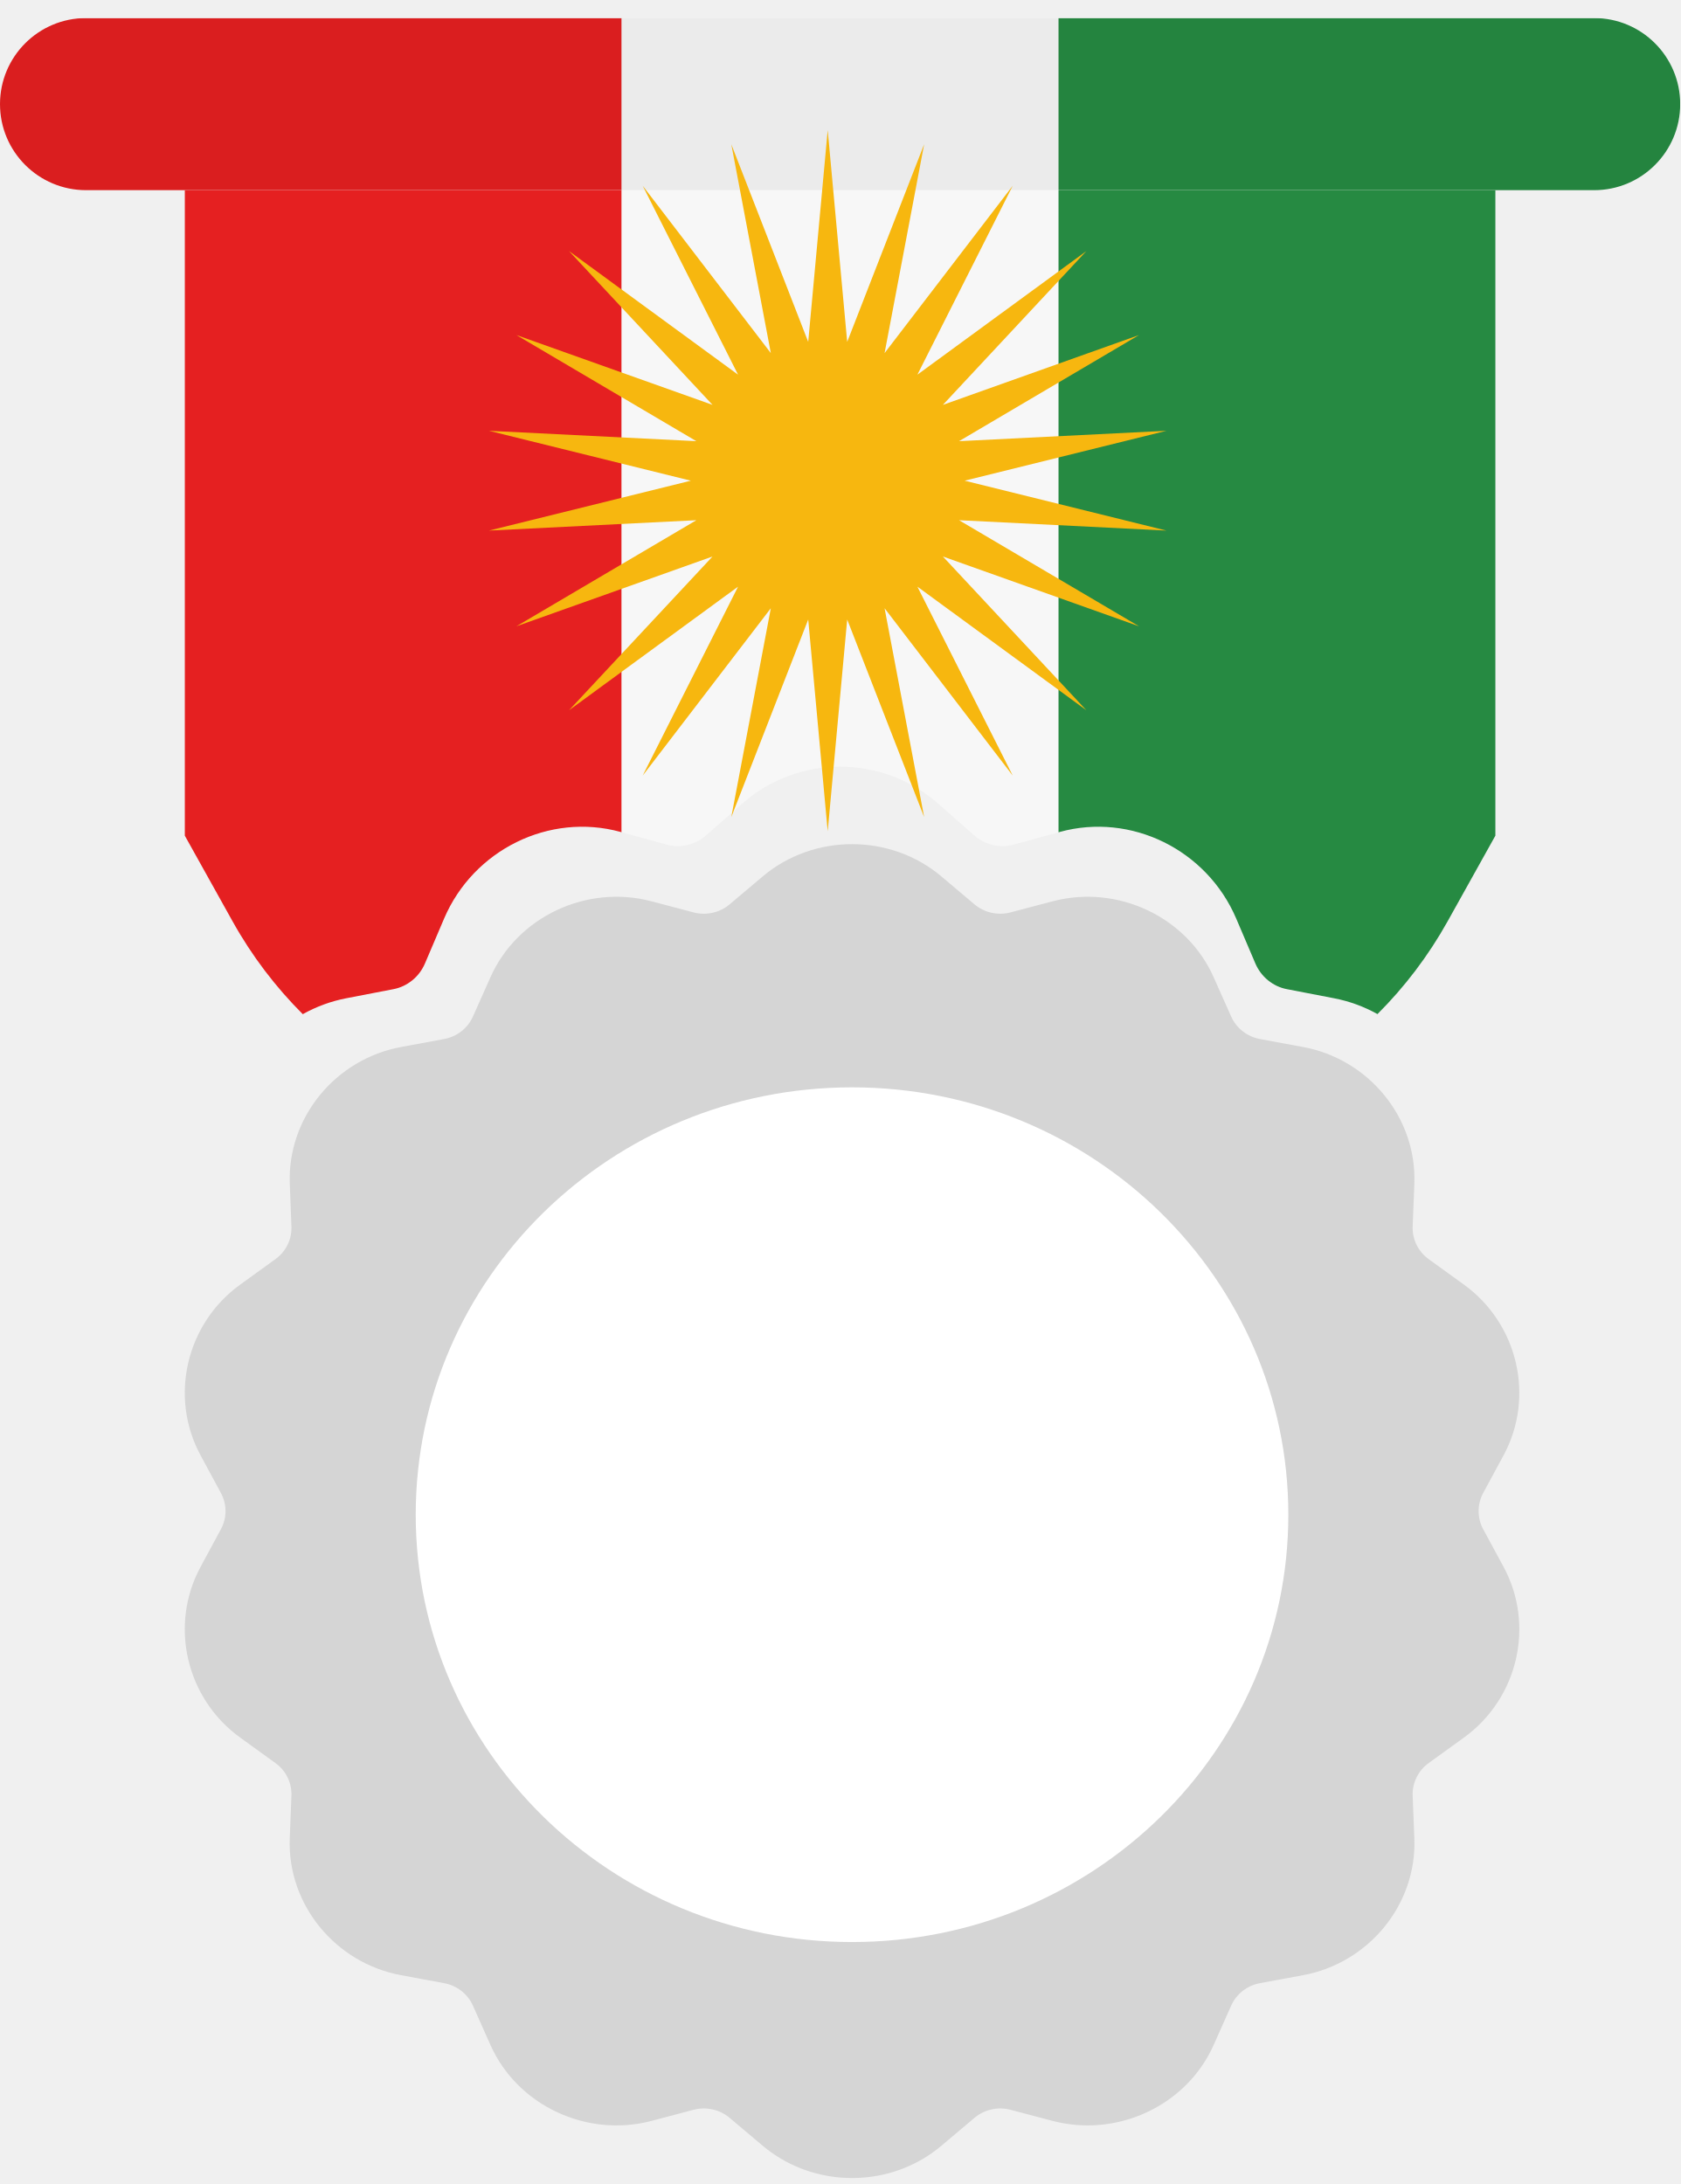
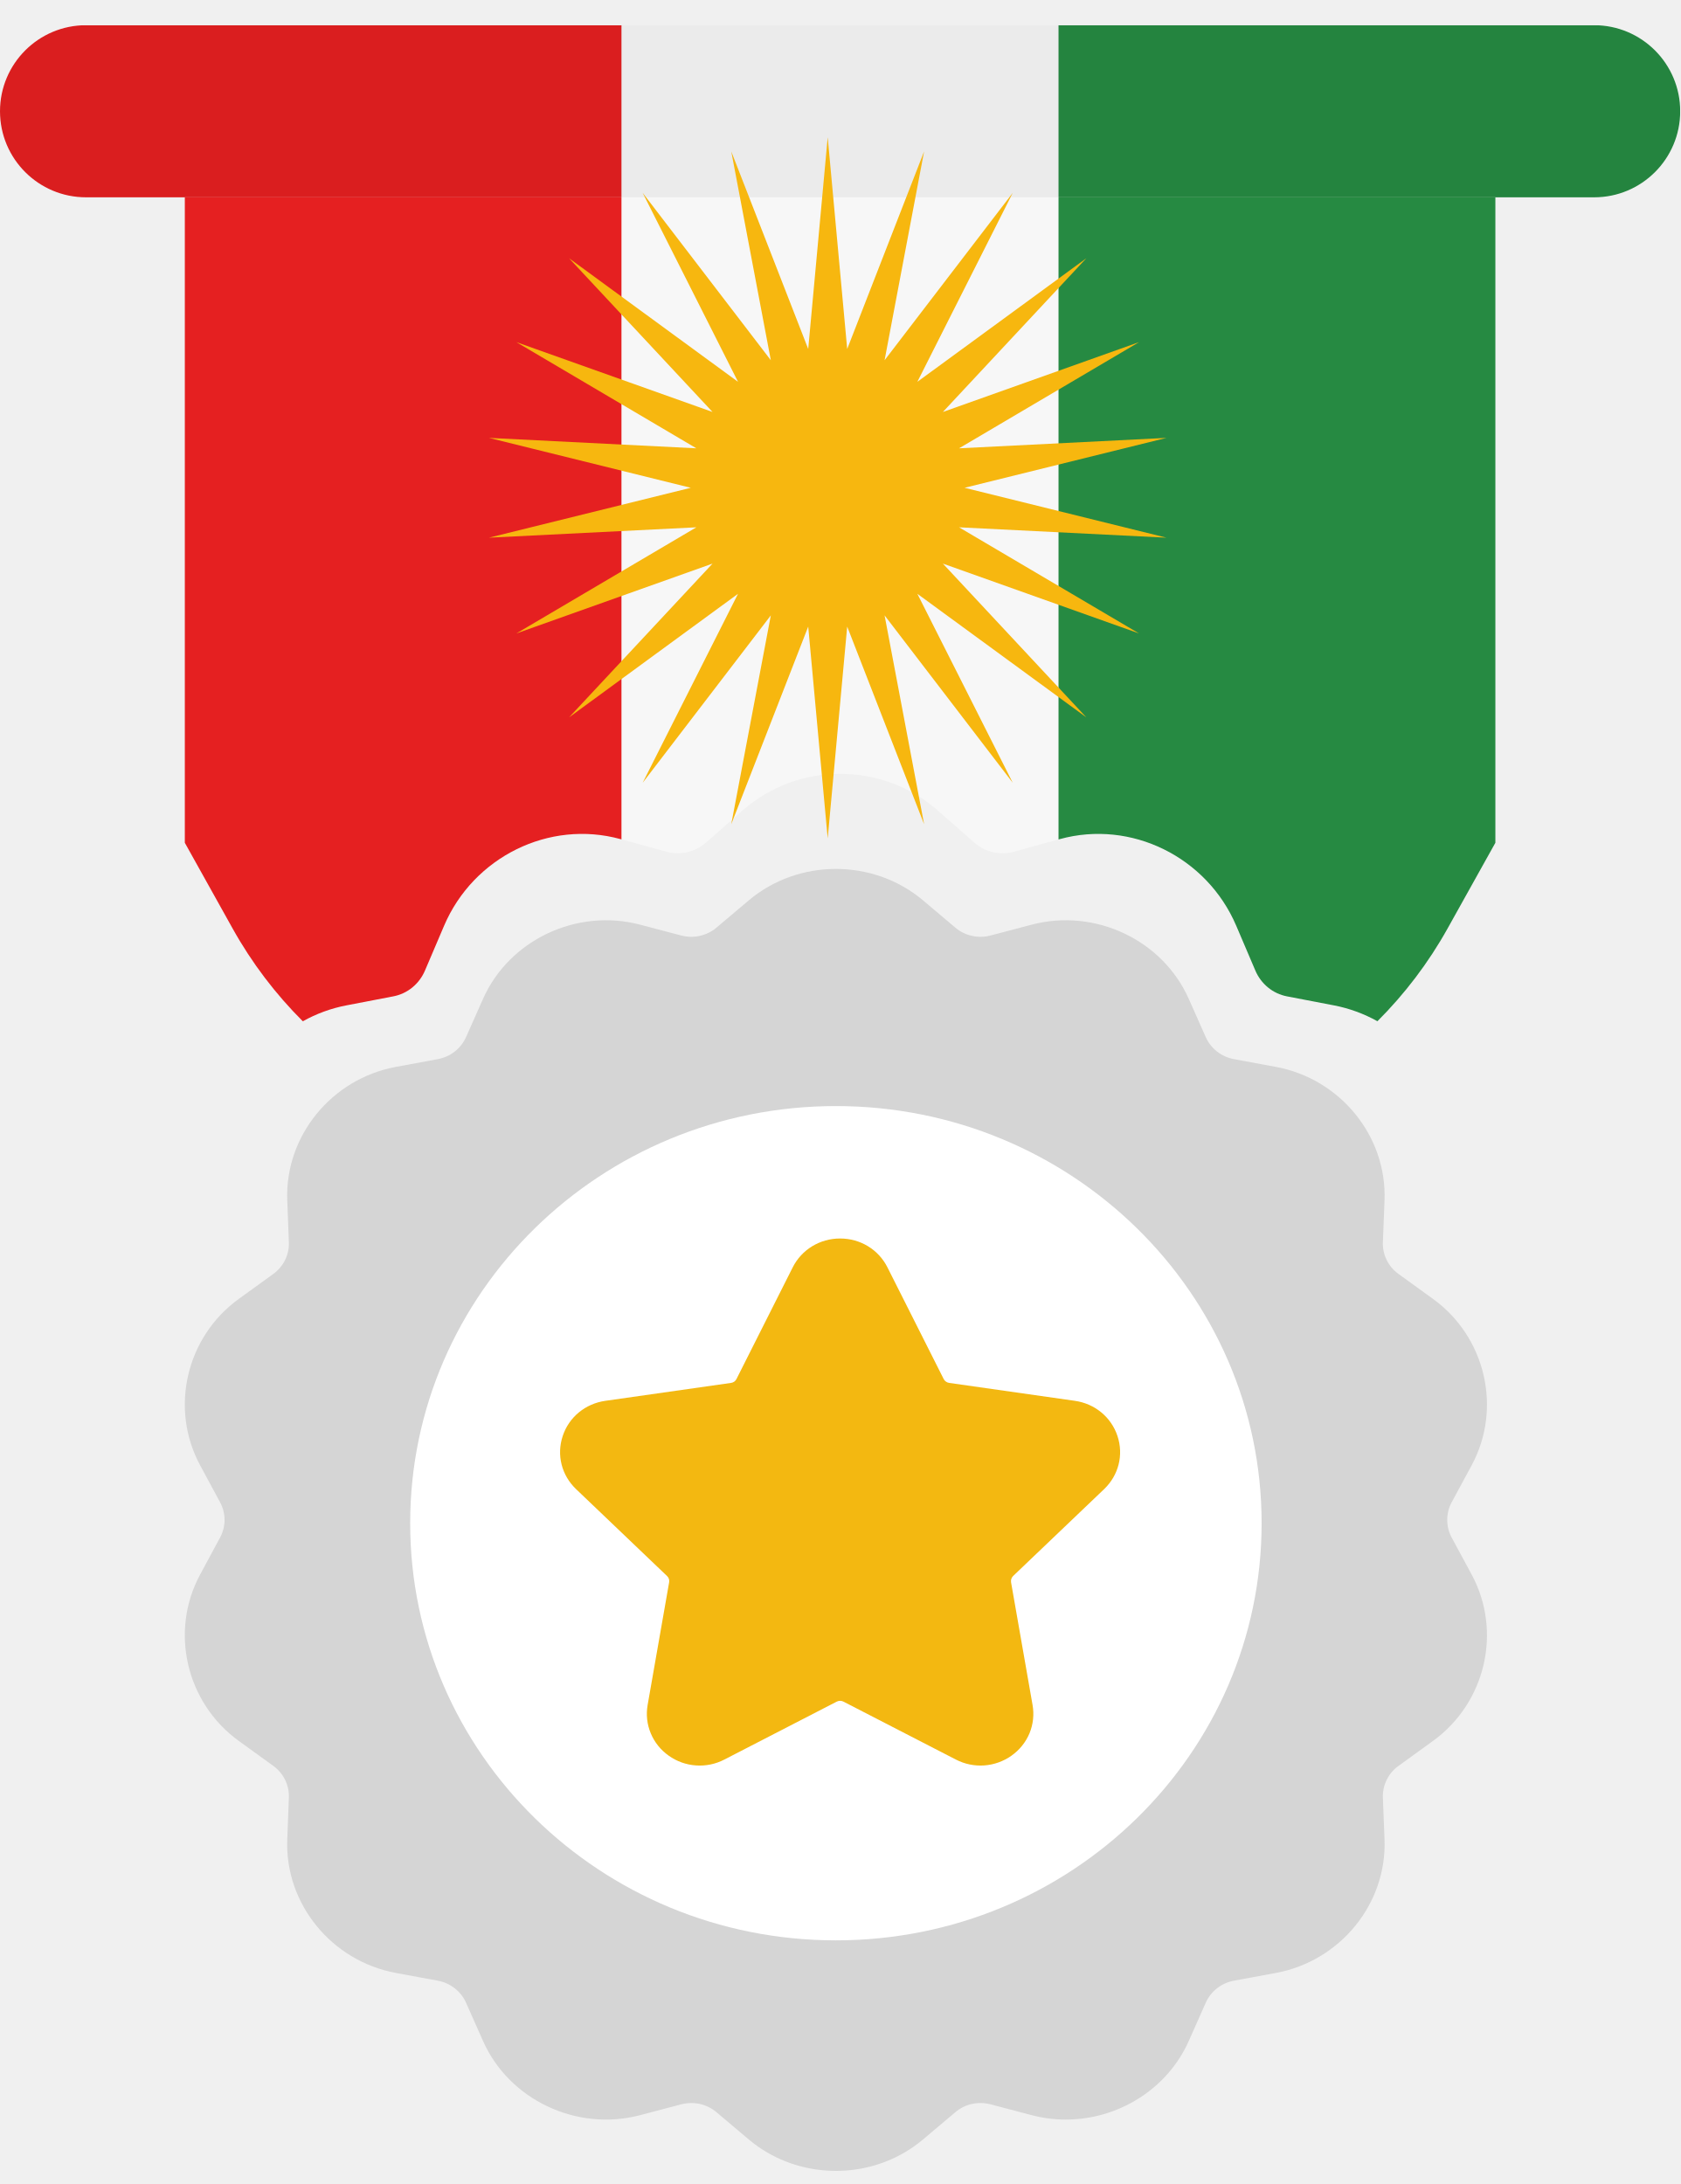
<svg xmlns="http://www.w3.org/2000/svg" width="40" height="52" viewBox="0 0 40 52" fill="none">
-   <mask id="mask0_277_99853" style="mask-type:alpha" maskUnits="userSpaceOnUse" x="0" y="0" width="40" height="5">
-     <rect y="0.43" width="40" height="4.098" rx="2.049" fill="#F3B811" />
+   <mask id="mask0_277_99881" style="mask-type:alpha" maskUnits="userSpaceOnUse" x="0" y="0" width="40" height="5">
+     <rect y="0.6" width="40" height="4.098" rx="2.049" fill="#F3B811" />
  </mask>
-   <g mask="url(#mask0_277_99853)">
-     <path d="M0 0.43H14.8V15.797V22.969H10.522C7.471 22.969 4.587 21.576 2.69 19.186L0 15.797V0.43Z" fill="#E52021" />
-     <rect x="14.8" y="0.43" width="10.4" height="22.538" fill="#F7F7F7" />
-     <path d="M25.2 0.43H40V15.797L37.311 19.186C35.414 21.576 32.529 22.969 29.478 22.969H25.2V15.797V0.43Z" fill="#268A42" />
-     <rect y="0.43" width="40" height="4.098" rx="2.049" fill="black" fill-opacity="0.05" />
+   <g mask="url(#mask0_277_99881)">
+     <path d="M0 0.6H14.8V15.967V23.138H10.522C7.471 23.138 4.587 21.745 2.69 19.355L0 15.967V0.6Z" fill="#E52021" />
+     <rect x="14.8" y="0.6" width="10.4" height="22.538" fill="#F7F7F7" />
+     <path d="M25.2 0.6H40V15.967L37.311 19.355C35.414 21.745 32.529 23.138 29.478 23.138H25.2V15.967V0.6Z" fill="#268A42" />
+     <rect y="0.6" width="40" height="4.098" rx="2.049" fill="black" fill-opacity="0.05" />
  </g>
-   <path fill-rule="evenodd" clip-rule="evenodd" d="M14.8 4.53H4.4V19.897L5.539 21.94C5.997 22.761 6.561 23.501 7.208 24.147C7.526 23.969 7.874 23.839 8.244 23.768L9.364 23.552C9.529 23.521 9.684 23.448 9.815 23.341C9.947 23.234 10.05 23.096 10.117 22.939L10.572 21.872C11.272 20.23 13.077 19.343 14.77 19.807L14.8 19.816V4.53Z" fill="#E52021" />
-   <path fill-rule="evenodd" clip-rule="evenodd" d="M25.2 4.53H14.8V19.816L15.87 20.109C16.032 20.154 16.202 20.157 16.366 20.119C16.53 20.081 16.682 20.002 16.809 19.89L17.672 19.131C19 17.962 21.003 17.962 22.331 19.131L23.194 19.89C23.321 20.002 23.473 20.081 23.637 20.119C23.801 20.157 23.971 20.154 24.134 20.109L25.2 19.817V4.53Z" fill="#F7F7F7" />
-   <path fill-rule="evenodd" clip-rule="evenodd" d="M35.6 4.53H25.2V19.817L25.234 19.807C26.927 19.343 28.731 20.23 29.431 21.872L29.886 22.939C29.953 23.096 30.057 23.234 30.188 23.341C30.32 23.448 30.474 23.521 30.64 23.552L31.759 23.768C32.128 23.839 32.476 23.968 32.793 24.145C33.44 23.5 34.003 22.76 34.461 21.94L35.6 19.897V4.53Z" fill="#268A42" />
-   <path d="M19.705 3.097L20.169 8.14L22.001 3.435L21.059 8.407L24.11 4.422L21.84 8.921L25.863 5.978L22.447 9.64L27.117 7.977L22.832 10.504L27.77 10.257L22.965 11.445L27.77 12.633L22.832 12.386L27.117 14.912L22.447 13.25L25.863 16.911L21.84 13.968L24.11 18.467L21.059 14.482L22.001 19.454L20.169 14.75L19.705 19.792L19.241 14.75L17.41 19.454L18.351 14.482L15.3 18.467L17.571 13.968L13.547 16.911L16.963 13.25L12.293 14.912L16.578 12.386L11.64 12.633L16.446 11.445L11.64 10.257L16.578 10.504L12.293 7.977L16.963 9.64L13.547 5.978L17.571 8.921L15.3 4.422L18.351 8.407L17.41 3.435L19.241 8.14L19.705 3.097Z" fill="#F7B70F" />
-   <path fill-rule="evenodd" clip-rule="evenodd" d="M35.31 36.41C35.238 36.277 35.201 36.129 35.201 35.978C35.201 35.828 35.238 35.68 35.31 35.547L35.797 34.647C36.545 33.261 36.138 31.515 34.85 30.585L34.013 29.98C33.889 29.891 33.79 29.774 33.724 29.638C33.657 29.503 33.625 29.354 33.631 29.203L33.671 28.185C33.732 26.619 32.592 25.218 31.019 24.928L29.997 24.739C29.846 24.711 29.704 24.648 29.585 24.554C29.465 24.46 29.37 24.339 29.309 24.201L28.893 23.267C28.255 21.83 26.607 21.052 25.062 21.459L24.057 21.724C23.909 21.763 23.753 21.766 23.604 21.732C23.454 21.699 23.315 21.63 23.199 21.532L22.411 20.867C21.199 19.843 19.37 19.843 18.158 20.867L17.37 21.532C17.254 21.63 17.115 21.699 16.965 21.732C16.816 21.766 16.66 21.763 16.512 21.724L15.508 21.459C13.962 21.052 12.315 21.83 11.676 23.267L11.26 24.201C11.199 24.339 11.104 24.46 10.985 24.554C10.865 24.648 10.723 24.711 10.572 24.739L9.55 24.928C7.978 25.218 6.838 26.619 6.899 28.185L6.938 29.203C6.944 29.354 6.912 29.503 6.846 29.638C6.779 29.774 6.68 29.891 6.556 29.98L5.719 30.585C4.431 31.515 4.024 33.261 4.773 34.647L5.259 35.547C5.331 35.68 5.369 35.828 5.369 35.978C5.369 36.129 5.331 36.277 5.259 36.41L4.773 37.31C4.024 38.696 4.431 40.442 5.719 41.372L6.556 41.977C6.68 42.066 6.779 42.183 6.846 42.319C6.912 42.454 6.944 42.603 6.938 42.754L6.898 43.772C6.838 45.339 7.978 46.739 9.55 47.029L10.086 47.128L10.086 47.128L10.572 47.218C10.723 47.246 10.864 47.309 10.985 47.403C11.104 47.497 11.199 47.618 11.26 47.756L11.676 48.69C12.315 50.127 13.962 50.904 15.508 50.498L16.512 50.233C16.66 50.194 16.816 50.191 16.965 50.225C17.115 50.258 17.254 50.327 17.37 50.425L18.158 51.09C18.223 51.145 18.291 51.198 18.361 51.247L18.361 51.248L18.361 51.247C18.93 51.654 19.607 51.858 20.285 51.858C20.952 51.858 21.619 51.661 22.182 51.266L22.182 51.266C22.261 51.211 22.337 51.152 22.411 51.09L23.199 50.425C23.315 50.327 23.454 50.258 23.604 50.225C23.753 50.191 23.909 50.194 24.057 50.233L25.061 50.498C25.338 50.57 25.617 50.605 25.894 50.605C27.164 50.605 28.369 49.87 28.893 48.69L29.309 47.755C29.37 47.618 29.465 47.497 29.584 47.403C29.704 47.309 29.846 47.246 29.997 47.218L30.449 47.134L30.449 47.135L30.449 47.135L31.019 47.029C32.592 46.739 33.732 45.338 33.671 43.772L33.631 42.754C33.625 42.603 33.657 42.454 33.724 42.319C33.79 42.183 33.889 42.066 34.013 41.977L34.85 41.372C36.139 40.442 36.545 38.696 35.797 37.31L35.31 36.41Z" fill="#D5D5D5" />
-   <ellipse cx="20.284" cy="36.064" rx="10.387" ry="10.175" fill="white" />
+   <path fill-rule="evenodd" clip-rule="evenodd" d="M14.8 4.699H4.4V20.066L5.539 22.109C5.997 22.93 6.561 23.67 7.209 24.316C7.527 24.139 7.874 24.009 8.244 23.938L9.363 23.723C9.529 23.691 9.684 23.619 9.815 23.512C9.946 23.405 10.05 23.266 10.117 23.109L10.572 22.042C11.272 20.401 13.076 19.513 14.769 19.978L14.8 19.986V4.699Z" fill="#E52021" />
+   <path fill-rule="evenodd" clip-rule="evenodd" d="M25.2 4.699H14.8V19.986L15.869 20.28C16.032 20.324 16.202 20.328 16.366 20.289C16.53 20.251 16.682 20.173 16.809 20.061L17.672 19.301C19 18.132 21.003 18.132 22.331 19.301L23.194 20.061C23.321 20.173 23.473 20.251 23.637 20.289C23.801 20.328 23.971 20.324 24.133 20.28L25.2 19.987V4.699Z" fill="#F7F7F7" />
+   <path fill-rule="evenodd" clip-rule="evenodd" d="M35.6 4.699H25.2V19.987L25.234 19.978C26.927 19.513 28.731 20.401 29.431 22.042L29.886 23.109C29.953 23.266 30.056 23.404 30.188 23.512C30.319 23.619 30.474 23.691 30.639 23.723L31.759 23.938C32.128 24.009 32.475 24.139 32.792 24.315C33.439 23.669 34.003 22.93 34.461 22.109L35.6 20.066V4.699Z" fill="#268A42" />
+   <path d="M19.705 3.267L20.169 8.309L22 3.605L21.059 8.577L24.11 4.592L21.839 9.091L25.863 6.148L22.447 9.809L27.117 8.146L22.832 10.674L27.77 10.426L22.964 11.614L27.77 12.802L22.832 12.555L27.117 15.082L22.447 13.419L25.863 17.081L21.839 14.138L24.11 18.637L21.059 14.652L22 19.624L20.169 14.919L19.705 19.962L19.241 14.919L17.409 19.624L18.351 14.652L15.3 18.637L17.57 14.138L13.547 17.081L16.963 13.419L12.293 15.082L16.578 12.555L11.64 12.802L16.445 11.614L11.64 10.426L16.578 10.674L12.293 8.146L16.963 9.809L13.547 6.148L17.57 9.091L15.3 4.592L18.351 8.577L17.409 3.605L19.241 8.309L19.705 3.267Z" fill="#F7B70F" />
+   <path fill-rule="evenodd" clip-rule="evenodd" d="M34.56 36.609C34.49 36.48 34.454 36.335 34.454 36.188C34.454 36.042 34.49 35.897 34.56 35.768L35.035 34.889C35.766 33.536 35.369 31.831 34.112 30.924L33.295 30.333C33.174 30.246 33.077 30.132 33.012 30C32.947 29.868 32.916 29.722 32.922 29.575L32.961 28.581C33.02 27.052 31.908 25.685 30.373 25.402L29.376 25.217C29.229 25.19 29.091 25.128 28.974 25.037C28.857 24.945 28.765 24.827 28.705 24.693L28.3 23.781C27.676 22.378 26.069 21.619 24.561 22.016L23.581 22.274C23.436 22.312 23.284 22.315 23.138 22.282C22.992 22.25 22.857 22.183 22.744 22.087L21.975 21.438C20.792 20.439 19.008 20.439 17.825 21.438L17.056 22.087C16.943 22.183 16.807 22.25 16.661 22.282C16.515 22.315 16.364 22.312 16.219 22.274L15.239 22.016C13.731 21.619 12.124 22.378 11.5 23.781L11.095 24.693C11.035 24.827 10.943 24.945 10.826 25.037C10.709 25.128 10.571 25.19 10.424 25.217L9.426 25.402C7.892 25.685 6.779 27.052 6.839 28.581L6.877 29.575C6.883 29.722 6.852 29.868 6.787 30C6.722 30.132 6.625 30.246 6.505 30.333L5.688 30.924C4.431 31.831 4.034 33.536 4.765 34.889L5.239 35.768C5.309 35.897 5.346 36.042 5.346 36.188C5.346 36.335 5.309 36.48 5.239 36.609L4.765 37.488C4.034 38.841 4.431 40.545 5.688 41.453L6.505 42.044C6.625 42.13 6.722 42.245 6.787 42.377C6.852 42.509 6.883 42.655 6.877 42.802L6.839 43.796C6.779 45.325 7.892 46.692 9.426 46.975L9.949 47.072L9.949 47.072L10.423 47.159C10.57 47.187 10.709 47.248 10.825 47.34C10.943 47.431 11.035 47.55 11.095 47.684L11.5 48.596C12.123 49.999 13.731 50.758 15.239 50.361L16.219 50.103C16.363 50.065 16.515 50.062 16.661 50.094C16.807 50.127 16.943 50.194 17.056 50.29L17.825 50.939C17.889 50.993 17.955 51.044 18.023 51.092L18.023 51.093L18.023 51.093C18.578 51.489 19.239 51.688 19.9 51.688C20.551 51.688 21.202 51.496 21.751 51.111L21.751 51.111C21.828 51.057 21.903 51 21.975 50.939L22.744 50.29C22.857 50.194 22.992 50.127 23.138 50.094C23.284 50.062 23.436 50.065 23.581 50.103L24.561 50.361C24.831 50.432 25.103 50.466 25.373 50.466C26.612 50.466 27.788 49.748 28.3 48.596L28.705 47.684C28.765 47.55 28.857 47.431 28.974 47.34C29.091 47.248 29.229 47.187 29.376 47.159L29.818 47.078L29.818 47.078L29.818 47.078L30.374 46.975C31.908 46.692 33.02 45.325 32.961 43.795L32.922 42.802C32.917 42.655 32.947 42.509 33.013 42.377C33.077 42.245 33.174 42.13 33.295 42.044L34.112 41.453C35.369 40.545 35.766 38.841 35.035 37.488L34.56 36.609Z" fill="#D5D5D5" />
+   <ellipse cx="19.9" cy="36.267" rx="10.135" ry="9.932" fill="white" />
+   <path d="M26.286 35.455C26.631 35.125 26.753 34.642 26.604 34.192C26.455 33.742 26.066 33.421 25.59 33.353L22.595 32.926C22.567 32.922 22.541 32.911 22.519 32.895C22.496 32.88 22.478 32.858 22.466 32.834L21.127 30.175C20.914 29.751 20.482 29.488 20 29.488C19.518 29.488 19.085 29.752 18.872 30.175L17.533 32.834C17.521 32.858 17.503 32.88 17.481 32.896C17.458 32.912 17.432 32.922 17.405 32.926L14.411 33.353C13.934 33.421 13.544 33.742 13.396 34.192C13.247 34.642 13.369 35.125 13.714 35.455L15.88 37.524C15.922 37.563 15.939 37.619 15.93 37.673L15.418 40.595C15.378 40.822 15.403 41.055 15.492 41.268C15.58 41.482 15.728 41.666 15.919 41.801C16.108 41.937 16.333 42.018 16.567 42.034C16.801 42.051 17.035 42.003 17.243 41.895L19.92 40.515C19.945 40.502 19.973 40.496 20 40.496C20.028 40.496 20.056 40.502 20.08 40.515L22.758 41.895C22.965 42.002 23.2 42.051 23.433 42.034C23.667 42.017 23.892 41.936 24.081 41.801C24.272 41.666 24.42 41.482 24.509 41.269C24.597 41.055 24.622 40.822 24.582 40.595L24.07 37.673C24.066 37.646 24.068 37.619 24.076 37.593C24.085 37.567 24.1 37.544 24.119 37.524L26.286 35.455Z" fill="#F3B811" />
</svg>
